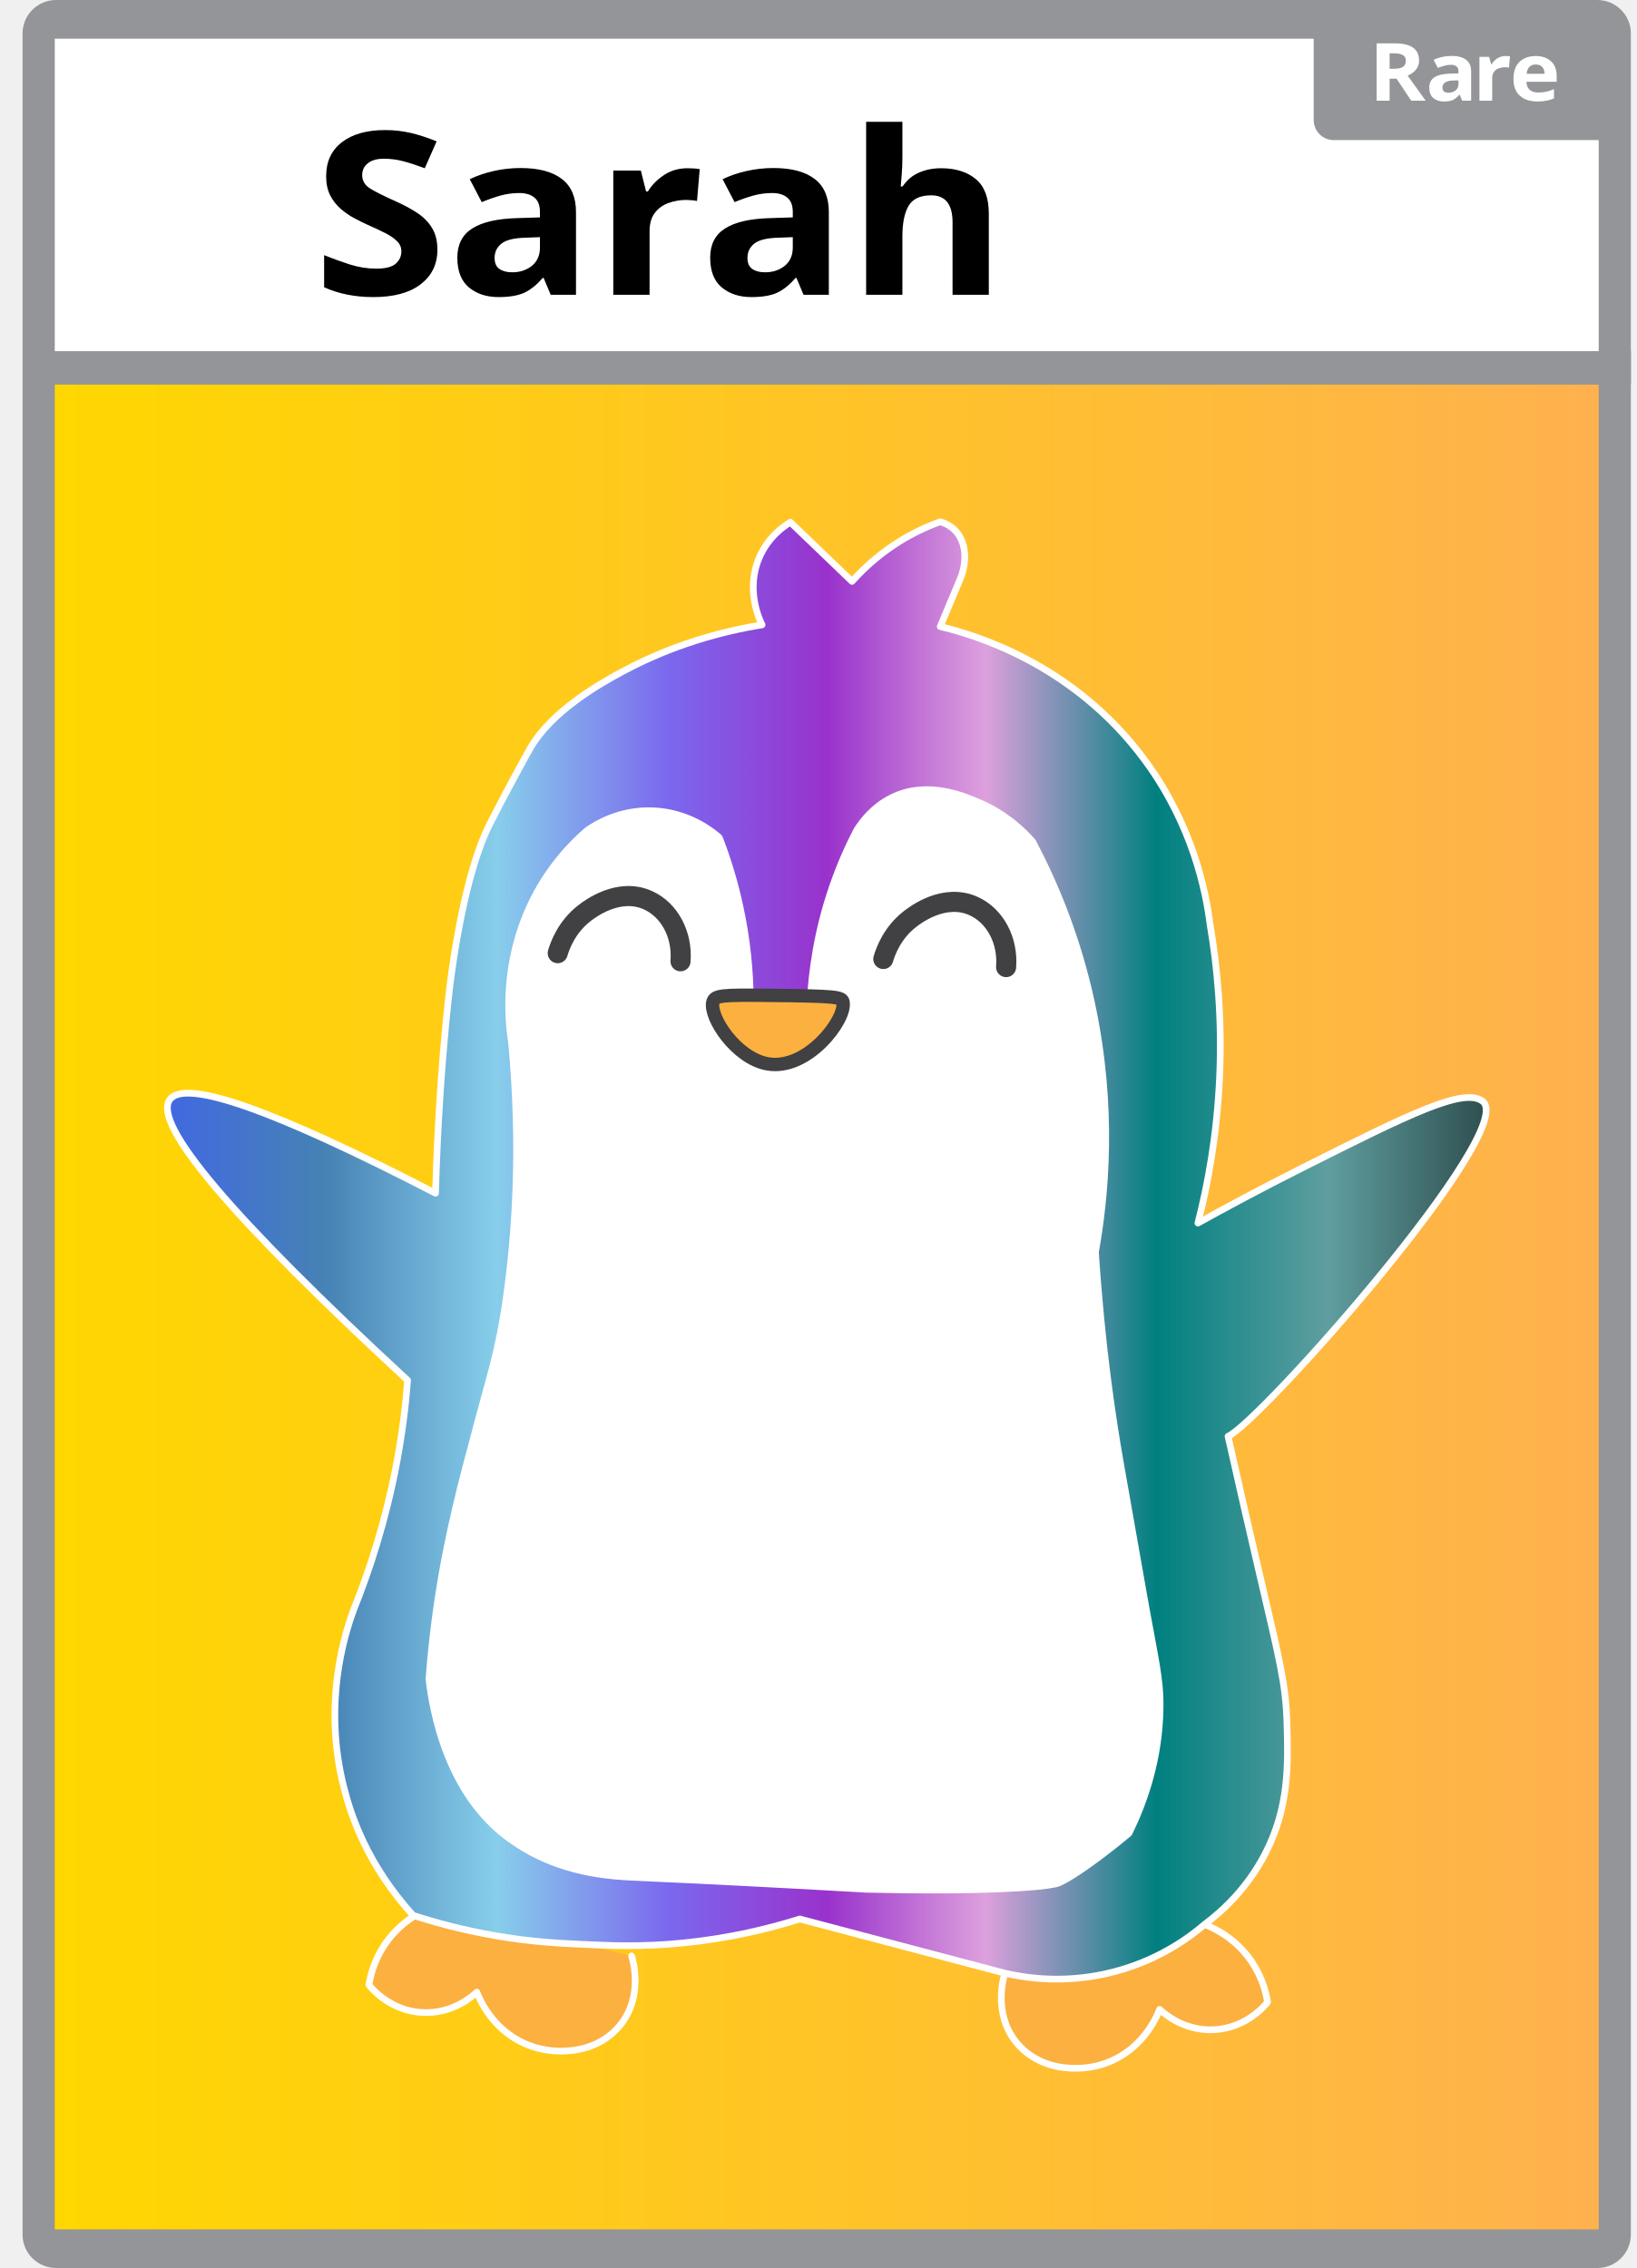
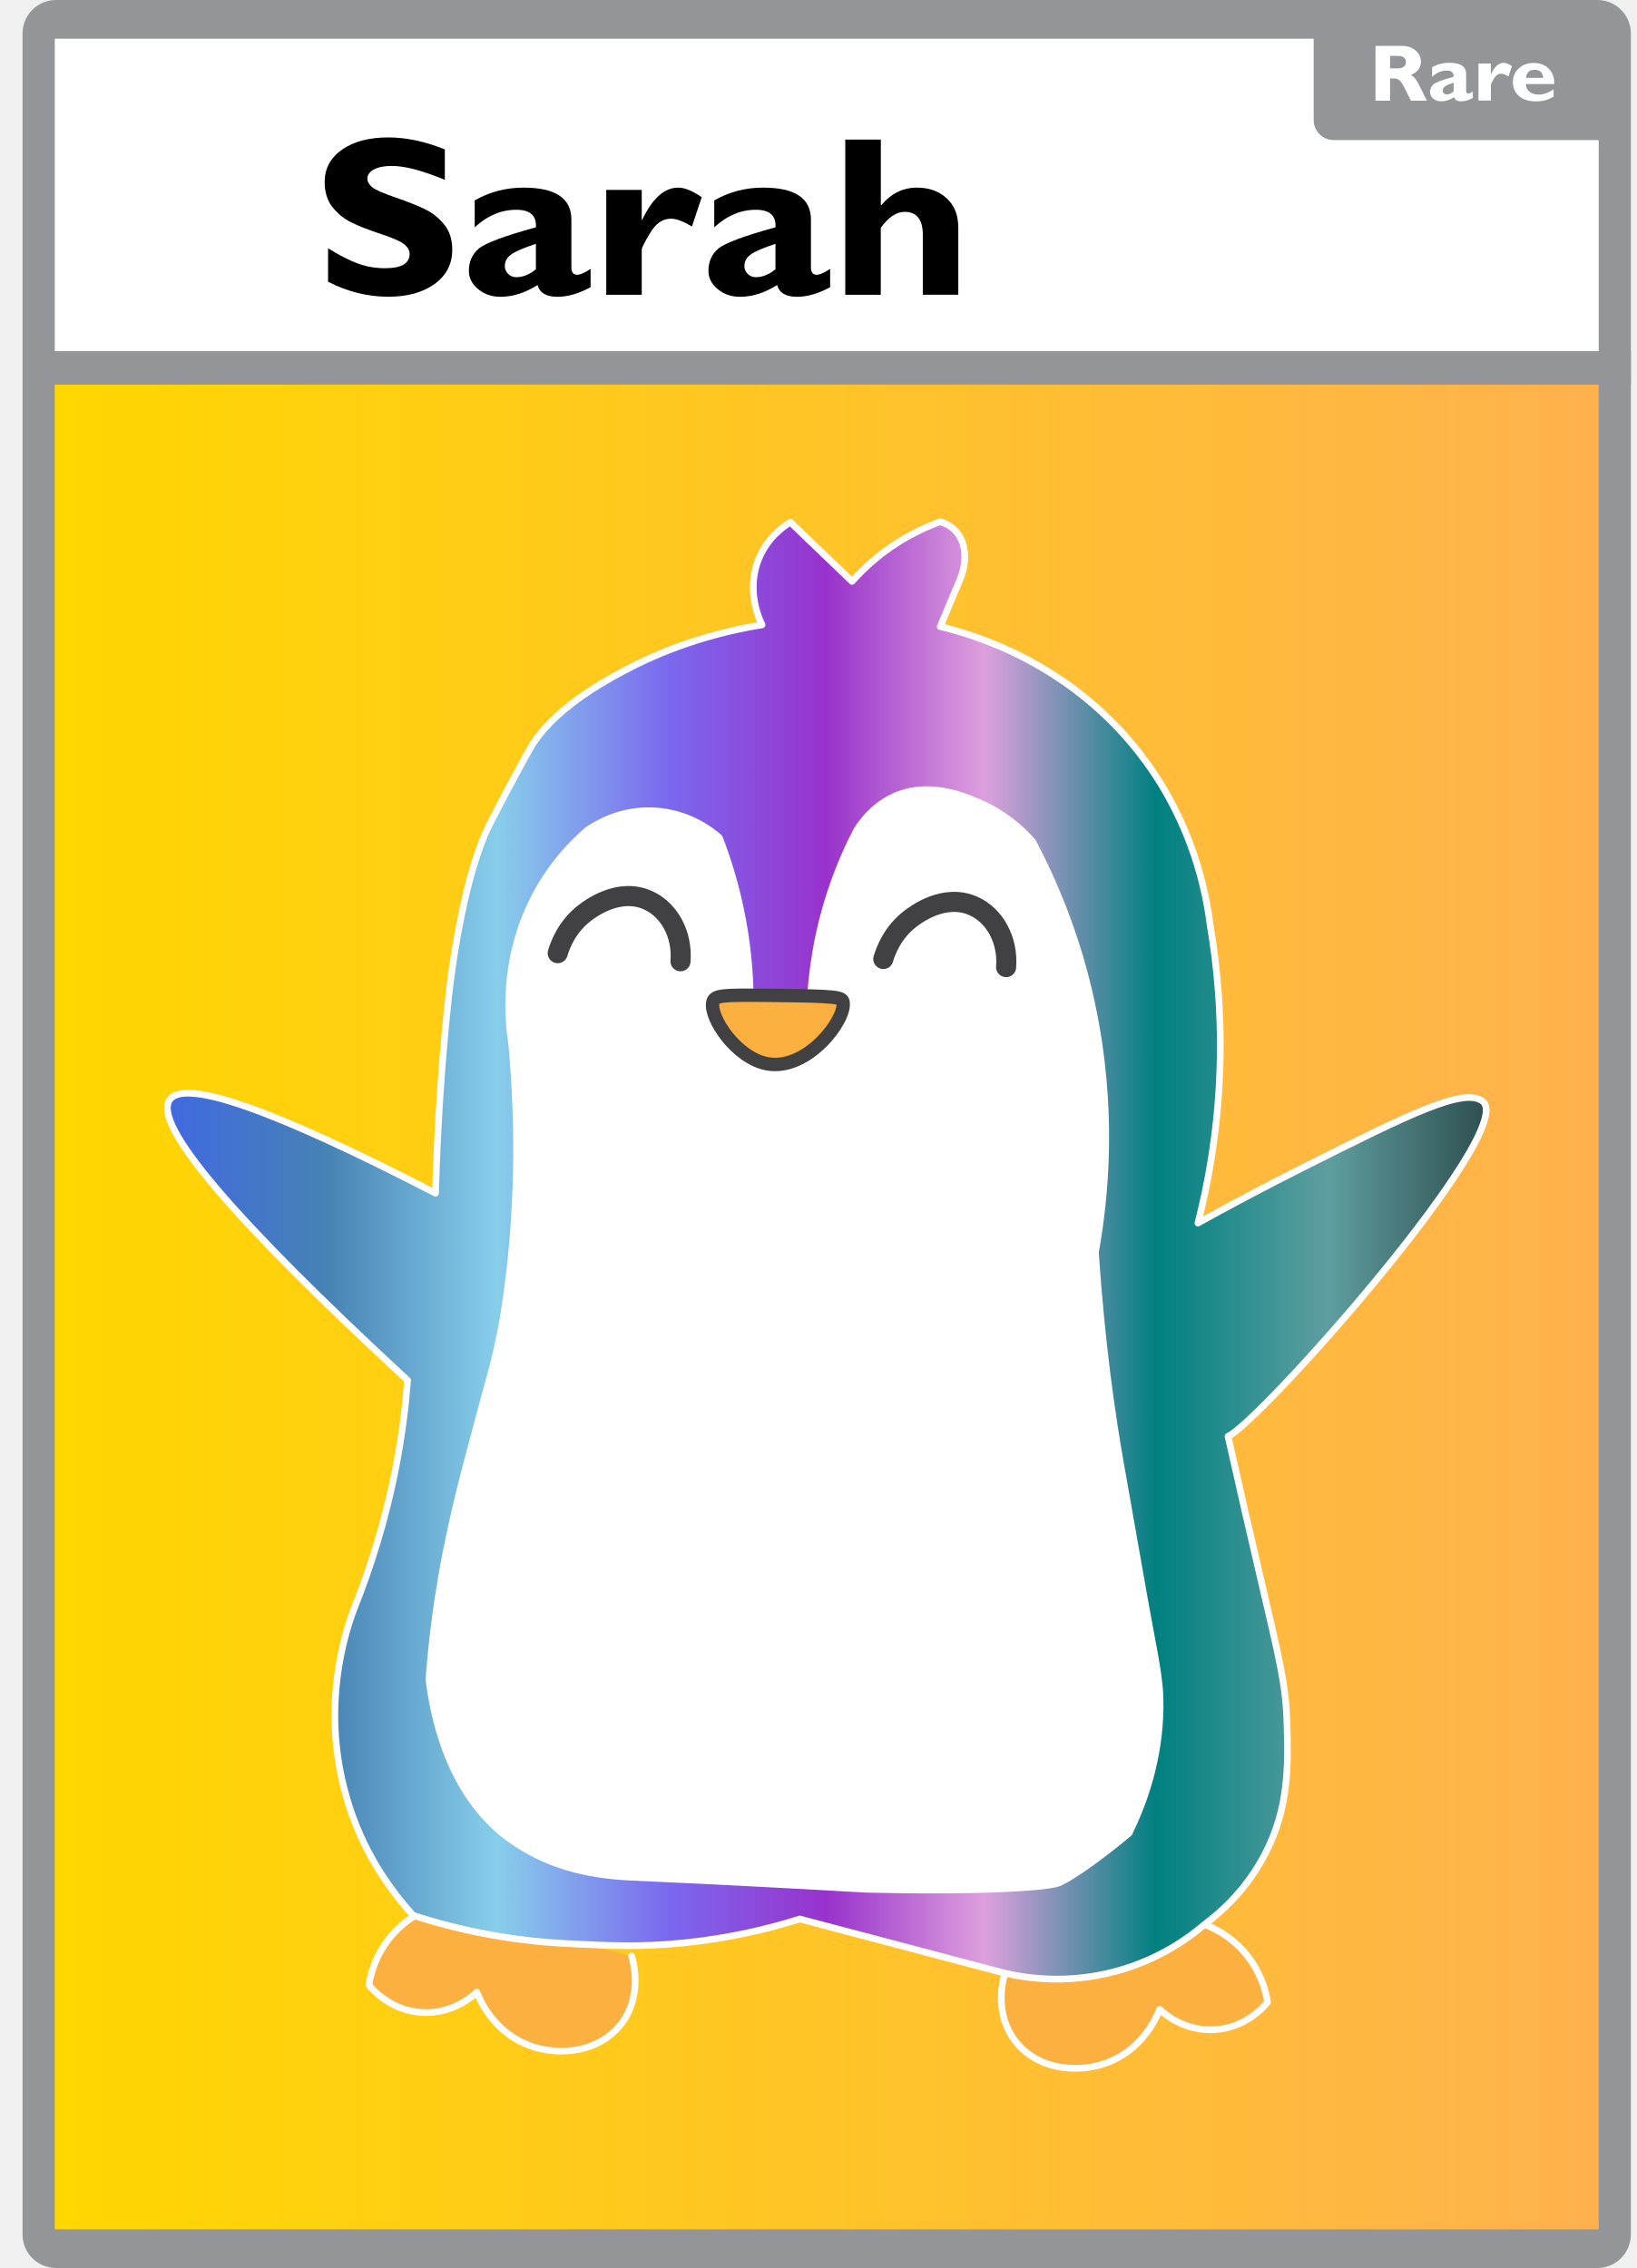
<svg xmlns="http://www.w3.org/2000/svg" id="Outline" width="244.38" height="338.83" viewBox="0 0 244.38 338.83">
  <defs>
    <style>
-       .cls-1 {
-         letter-spacing: -.02em;
-       }
- 
-       .cls-2 {
-         font-size: 34px;
-       }
- 
-       .cls-2, .cls-3 {
-         font-family: GillSansMT-Bold, 'Gill Sans MT';
-         font-weight: 700;
-       }
- 
-       .cls-4 {
-         letter-spacing: 0em;
-       }
- 
-       .cls-5, .cls-6, .cls-3 {
+       .cls-1, .cls-2 {
        fill: #fff;
      }

-       .cls-7, .cls-6, .cls-8 {
+       .cls-3, .cls-2, .cls-4 {
        stroke: #fff;
      }

-       .cls-7, .cls-6, .cls-8, .cls-9, .cls-10 {
+       .cls-3, .cls-2, .cls-4, .cls-5, .cls-6 {
        stroke-linecap: round;
        stroke-linejoin: round;
      }

-       .cls-7, .cls-10 {
+       .cls-3, .cls-6 {
        fill: #fbb040;
      }

-       .cls-6, .cls-10 {
+       .cls-2, .cls-6 {
        stroke-width: 2px;
      }

-       .cls-8 {
+       .cls-4 {
        fill: url(#linear-gradient-2);
      }

-       .cls-11 {
+       .cls-7 {
        stroke: #939598;
        stroke-miterlimit: 10;
        stroke-width: 5px;
      }

-       .cls-11, .cls-9 {
+       .cls-7, .cls-5 {
        fill: none;
      }

-       .cls-3 {
-         font-size: 12px;
-       }
- 
-       .cls-12 {
+       .cls-8 {
        fill: #939598;
      }

-       .cls-9 {
+       .cls-5 {
        stroke-width: 3px;
      }

-       .cls-9, .cls-10 {
+       .cls-5, .cls-6 {
        stroke: #414042;
      }

-       .cls-13 {
+       .cls-9 {
        fill: url(#linear-gradient);
      }
    </style>
    <linearGradient id="linear-gradient" x1="8.18" y1="194.01" x2="238.78" y2="194.01" gradientUnits="userSpaceOnUse">
      <stop offset="0" stop-color="gold" />
      <stop offset="0" stop-color="gold" />
      <stop offset="1" stop-color="#ffb14e" />
    </linearGradient>
    <linearGradient id="linear-gradient-2" x1="24.99" y1="186.82" x2="221.97" y2="186.82" gradientUnits="userSpaceOnUse">
      <stop offset="0" stop-color="#4169e1" />
      <stop offset=".12" stop-color="#4682b4" />
      <stop offset=".25" stop-color="#87ceeb" />
      <stop offset=".38" stop-color="#7b68ee" />
      <stop offset=".5" stop-color="#9932cc" />
      <stop offset=".62" stop-color="plum" />
      <stop offset=".75" stop-color="teal" />
      <stop offset=".88" stop-color="#5f9ea0" />
      <stop offset="1" stop-color="#2f4f4f" />
    </linearGradient>
  </defs>
-   <rect class="cls-12" x="3.37" width="240.21" height="338.83" rx="5" ry="5" />
-   <rect class="cls-13" x="8.18" y="54.96" width="230.6" height="278.1" />
-   <path class="cls-7" d="M94.33,292.22c.11.31,1.93,6.01-1.81,10.46-2.73,3.25-6.55,3.61-7.32,3.67-1.34.14-3.94.22-6.79-1.03-4.91-2.17-6.79-6.67-7.19-7.7-.51.48-3.52,3.27-8.13,3.04-4.81-.25-7.57-3.59-7.99-4.12.22-1.37.77-3.66,2.35-6.01,2.41-3.58,5.71-5.08,7.05-5.6" />
-   <path class="cls-7" d="M150.09,294.79c-.11.31-1.93,6.01,1.81,10.46,2.73,3.25,6.55,3.61,7.32,3.67,1.34.14,3.94.22,6.79-1.03,4.91-2.17,6.79-6.67,7.19-7.7.51.48,3.52,3.27,8.13,3.04,4.81-.25,7.57-3.59,7.99-4.12-.22-1.37-.77-3.66-2.35-6.01-2.41-3.58-5.71-5.08-7.05-5.6" />
-   <path class="cls-8" d="M183.42,214.59c1.86,8.28,3.43,15.13,4.57,19.98,3.17,13.61,4.05,16.95,4.23,22.88.19,6.22.3,12.6-3.23,19.44-2.72,5.29-6.5,8.68-9.06,10.6-2.31,1.98-6.78,5.27-13.3,7.02-7.35,1.98-13.51.98-16.53.28-10.21-2.7-20.43-5.4-30.64-8.1-4.65,1.46-10.5,2.88-17.33,3.57-6.33.65-11.31.4-15.45.2-3.33-.15-7.25-.35-12.36-1.22-5.16-.87-9.44-2.06-12.63-3.1-6.85-7.58-9.26-14.86-10.35-19.18-3.12-12.4.06-22.6,1.48-26.46,2.42-6.01,4.78-13.3,6.39-21.74.85-4.47,1.37-8.68,1.67-12.55-26.28-24.29-38.12-38.27-35.53-41.92,2.26-3.19,15.49,1.47,39.7,13.97.3-10.47.94-18.96,1.51-24.99.5-5.26.86-7.76,1.11-9.43.52-3.46,2.22-14.24,5.44-20.66.25-.49,1.79-3.52,3.9-7.42.93-1.73,1.87-3.44,2.15-3.92,3.23-5.65,10.5-9.71,13.5-11.34,4.28-2.33,11.4-5.57,21.16-7.15-.34-.68-2.51-5.2-.41-10.06,1.32-3.07,3.66-4.68,4.64-5.27,3.07,2.95,6.14,5.89,9.21,8.84,1.86-2.09,4.65-4.68,8.53-6.82,1.64-.9,3.21-1.59,4.64-2.09,1.15.33,1.84.9,2.21,1.28,1.64,1.67,1.91,4.57.74,7.35-.98,2.35-1.97,4.69-2.95,7.03,4.53,1.07,19.81,5.29,30.63,20.05,7.09,9.66,9.04,19.44,9.68,24.5,1.04,6.11,1.82,13.89,1.41,22.88-.39,8.54-1.74,15.88-3.23,21.68,4.02-2.23,9.36-5.11,15.72-8.31,15.92-8,23.94-11.96,26.77-9.91,5.67,4.11-33.24,48-37.99,50.08Z" />
-   <path class="cls-6" d="M76.89,155.54c1.53,16.28.5,29.3-.76,38.28-1.22,8.72-2.48,11.67-4.99,21.41-.48,1.87-2.98,10.54-4.67,20.26-.73,4.21-1.45,9.38-1.9,15.35.55,4.63,2.65,16.89,11.94,23.53,5.12,3.66,10.85,5.27,17.81,5.58,5.53.25,11.09.51,16.68.8,6.16.31,12.29.65,18.38,1,6.98.16,17.88.27,25.39-.4.41-.04.94-.09,1.59-.18,0,0,.65-.1,1.25-.22,1.04-.21,5.29-2.95,10.61-7.38,2.23-4.58,4.43-10.84,4.55-18.34.07-4.45-.73-7.2-2.46-16.95-1.14-6.45-2.27-12.9-3.41-19.34-1.3-7.34-2.88-18.07-3.79-31.9,1.46-8.09,2.81-21.41-.57-37.09-2.17-10.08-5.66-18.14-8.72-23.93-2.89-3.25-5.85-4.83-7.58-5.58-2.41-1.05-7.75-3.38-12.89-.8-2.6,1.31-4.15,3.37-4.93,4.59-1.25,2.4-2.5,5.19-3.6,8.37-2.29,6.64-3.09,12.67-3.33,17.32-2.17-.32-4.35-.64-6.52-.97h-3.41c-.06-3.72-.42-8.28-1.52-13.36-.84-3.91-1.93-7.32-3.03-10.17-1.05-.91-4.43-3.58-9.48-3.79-4.85-.21-8.32,1.99-9.48,2.79-2.27,1.95-5.76,5.48-8.34,10.97-4.11,8.74-3.32,16.93-2.84,20.14Z" />
-   <path class="cls-9" d="M83.3,142.4c.34-1.15,1.33-3.94,4.05-6.02.72-.55,5.06-3.88,9.45-1.88,3.18,1.44,5.16,5.11,4.84,9.11" />
-   <path class="cls-9" d="M131.93,143.27c.34-1.15,1.33-3.94,4.05-6.02.72-.55,5.06-3.88,9.45-1.88,3.18,1.44,5.16,5.11,4.84,9.11" />
-   <path class="cls-10" d="M125.92,149.72c-.16-.77-.87-.92-11.02-1.02-7.05-.07-8.18-.02-8.43,1.02-.53,2.28,3.48,8.33,8.1,9.2,6,1.13,11.86-6.66,11.34-9.2Z" />
-   <rect class="cls-5" x="8.18" y="5.78" width="230.6" height="49.18" />
-   <path class="cls-12" d="M196.21,5.17h43.8v15.76h-40.8c-1.66,0-3-1.34-3-3V5.17h0Z" />
-   <text class="cls-2" transform="translate(46.74 44.04) scale(1.07 1)">
-     <tspan x="0" y="0">Sarah</tspan>
-   </text>
-   <text class="cls-3" transform="translate(204.46 15.04) scale(1.07 1)">
-     <tspan x="0" y="0">Ra</tspan>
-     <tspan class="cls-1" x="14.49" y="0">r</tspan>
-     <tspan class="cls-4" x="19.63" y="0">e</tspan>
-   </text>
-   <line class="cls-11" x1="5.96" y1="54.96" x2="243.59" y2="54.96" />
+   <rect class="cls-8" x="3.37" width="240.21" height="338.83" rx="5" ry="5" />
+   <rect class="cls-9" x="8.18" y="54.96" width="230.6" height="278.1" />
+   <path class="cls-3" d="M94.33,292.22c.11.31,1.93,6.01-1.81,10.46-2.73,3.25-6.55,3.61-7.32,3.67-1.34.14-3.94.22-6.79-1.03-4.91-2.17-6.79-6.67-7.19-7.7-.51.48-3.52,3.27-8.13,3.04-4.81-.25-7.57-3.59-7.99-4.12.22-1.37.77-3.66,2.35-6.01,2.41-3.58,5.71-5.08,7.05-5.6" />
+   <path class="cls-3" d="M150.09,294.79c-.11.31-1.93,6.01,1.81,10.46,2.73,3.25,6.55,3.61,7.32,3.67,1.34.14,3.94.22,6.79-1.03,4.91-2.17,6.79-6.67,7.19-7.7.51.48,3.52,3.27,8.13,3.04,4.81-.25,7.57-3.59,7.99-4.12-.22-1.37-.77-3.66-2.35-6.01-2.41-3.58-5.71-5.08-7.05-5.6" />
+   <path class="cls-4" d="M183.42,214.59c1.86,8.28,3.43,15.13,4.57,19.98,3.17,13.61,4.05,16.95,4.23,22.88.19,6.22.3,12.6-3.23,19.44-2.72,5.29-6.5,8.68-9.06,10.6-2.31,1.98-6.78,5.27-13.3,7.02-7.35,1.98-13.51.98-16.53.28-10.21-2.7-20.43-5.4-30.64-8.1-4.65,1.46-10.5,2.88-17.33,3.57-6.33.65-11.31.4-15.45.2-3.33-.15-7.25-.35-12.36-1.22-5.16-.87-9.44-2.06-12.63-3.1-6.85-7.58-9.26-14.86-10.35-19.18-3.12-12.4.06-22.6,1.48-26.46,2.42-6.01,4.78-13.3,6.39-21.74.85-4.47,1.37-8.68,1.67-12.55-26.28-24.29-38.12-38.27-35.53-41.92,2.26-3.19,15.49,1.47,39.7,13.97.3-10.47.94-18.96,1.51-24.99.5-5.26.86-7.76,1.11-9.43.52-3.46,2.22-14.24,5.44-20.66.25-.49,1.79-3.52,3.9-7.42.93-1.73,1.87-3.44,2.15-3.92,3.23-5.65,10.5-9.71,13.5-11.34,4.28-2.33,11.4-5.57,21.16-7.15-.34-.68-2.51-5.2-.41-10.06,1.32-3.07,3.66-4.68,4.64-5.27,3.07,2.95,6.14,5.89,9.21,8.84,1.86-2.09,4.65-4.68,8.53-6.82,1.64-.9,3.21-1.59,4.64-2.09,1.15.33,1.84.9,2.21,1.28,1.64,1.67,1.91,4.57.74,7.35-.98,2.35-1.97,4.69-2.95,7.03,4.53,1.07,19.81,5.29,30.63,20.05,7.09,9.66,9.04,19.44,9.68,24.5,1.04,6.11,1.82,13.89,1.41,22.88-.39,8.54-1.74,15.88-3.23,21.68,4.02-2.23,9.36-5.11,15.72-8.31,15.92-8,23.94-11.96,26.77-9.91,5.67,4.11-33.24,48-37.99,50.08Z" />
+   <path class="cls-2" d="M76.89,155.54c1.53,16.28.5,29.3-.76,38.28-1.22,8.72-2.48,11.67-4.99,21.41-.48,1.87-2.98,10.54-4.67,20.26-.73,4.21-1.45,9.38-1.9,15.35.55,4.63,2.65,16.89,11.94,23.53,5.12,3.66,10.85,5.27,17.81,5.58,5.53.25,11.09.51,16.68.8,6.16.31,12.29.65,18.38,1,6.98.16,17.88.27,25.39-.4.41-.04.94-.09,1.59-.18,0,0,.65-.1,1.25-.22,1.04-.21,5.29-2.95,10.61-7.38,2.23-4.58,4.43-10.84,4.55-18.34.07-4.45-.73-7.2-2.46-16.95-1.14-6.45-2.27-12.9-3.41-19.34-1.3-7.34-2.88-18.07-3.79-31.9,1.46-8.09,2.81-21.41-.57-37.09-2.17-10.08-5.66-18.14-8.72-23.93-2.89-3.25-5.85-4.83-7.58-5.58-2.41-1.05-7.75-3.38-12.89-.8-2.6,1.31-4.15,3.37-4.93,4.59-1.25,2.4-2.5,5.19-3.6,8.37-2.29,6.64-3.09,12.67-3.33,17.32-2.17-.32-4.35-.64-6.52-.97h-3.41c-.06-3.72-.42-8.28-1.52-13.36-.84-3.91-1.93-7.32-3.03-10.17-1.05-.91-4.43-3.58-9.48-3.79-4.85-.21-8.32,1.99-9.48,2.79-2.27,1.95-5.76,5.48-8.34,10.97-4.11,8.74-3.32,16.93-2.84,20.14Z" />
+   <path class="cls-5" d="M83.3,142.4c.34-1.15,1.33-3.94,4.05-6.02.72-.55,5.06-3.88,9.45-1.88,3.18,1.44,5.16,5.11,4.84,9.11" />
+   <path class="cls-5" d="M131.93,143.27c.34-1.15,1.33-3.94,4.05-6.02.72-.55,5.06-3.88,9.45-1.88,3.18,1.44,5.16,5.11,4.84,9.11" />
+   <path class="cls-6" d="M125.92,149.72c-.16-.77-.87-.92-11.02-1.02-7.05-.07-8.18-.02-8.43,1.02-.53,2.28,3.48,8.33,8.1,9.2,6,1.13,11.86-6.66,11.34-9.2Z" />
+   <rect class="cls-1" x="8.18" y="5.78" width="230.6" height="49.18" />
+   <path class="cls-8" d="M196.21,5.17h43.8v15.76h-40.8c-1.66,0-3-1.34-3-3V5.17h0Z" />
+   <g>
+     <path d="M66.44,22.34v4.53c-3.31-1.38-5.94-2.08-7.91-2.08-1.12,0-2.01.17-2.67.52s-.99.81-.99,1.39c0,.44.24.86.71,1.26.48.4,1.64.91,3.48,1.54,1.84.63,3.32,1.22,4.43,1.76,1.11.54,2.06,1.31,2.86,2.29.8.99,1.2,2.23,1.2,3.74,0,2.15-.88,3.86-2.63,5.13-1.75,1.27-4.07,1.91-6.93,1.91-3.09,0-6.09-.75-8.99-2.24v-5c1.67,1.04,3.14,1.8,4.43,2.27,1.28.48,2.65.71,4.09.71,2.44,0,3.66-.71,3.66-2.14,0-.49-.24-.95-.73-1.38-.49-.43-1.66-.96-3.52-1.58-1.86-.62-3.34-1.19-4.43-1.73s-2.03-1.29-2.82-2.27-1.19-2.25-1.19-3.79c0-1.99.86-3.6,2.59-4.82,1.72-1.22,4.03-1.83,6.92-1.83,2.67,0,5.48.6,8.44,1.79Z" />
+     <path d="M88.21,40.17v2.74c-1.76.95-3.41,1.43-4.96,1.43-1.67,0-2.65-.59-2.96-1.76-1.84,1.17-3.69,1.76-5.55,1.76-1.31,0-2.42-.39-3.34-1.16s-1.37-1.67-1.37-2.69c0-1.36.47-2.46,1.42-3.3.95-.84,3.81-1.92,8.59-3.23.12-1.75-.86-2.62-2.93-2.62-2.25,0-4.32.87-6.21,2.62v-4.02c2.21-1.27,4.65-1.91,7.3-1.91,4.76,0,7.14,1.59,7.14,4.77v7.15c0,.73.29,1.1.87,1.1.44,0,1.11-.29,2-.88ZM80.04,40.23v-3.8c-1.77.58-2.99,1.1-3.65,1.56s-.99,1.05-.99,1.76c0,.46.17.85.5,1.17.33.33.74.49,1.21.49,1,0,1.97-.39,2.93-1.18Z" />
+     <path d="M95.85,28.36v4.48h.07c1.53-3.21,3.32-4.81,5.37-4.81.98,0,2.15.48,3.52,1.43l-1.46,4.37c-1.31-.77-2.36-1.16-3.14-1.16-1.23,0-2.26.71-3.1,2.12-.84,1.41-1.26,2.24-1.26,2.47v6.78h-5.3v-15.67h5.3Z" />
+     <path d="M123.99,40.17v2.74c-1.76.95-3.41,1.43-4.96,1.43-1.67,0-2.65-.59-2.96-1.76-1.84,1.17-3.69,1.76-5.55,1.76-1.31,0-2.42-.39-3.34-1.16s-1.37-1.67-1.37-2.69c0-1.36.47-2.46,1.42-3.3.95-.84,3.81-1.92,8.59-3.23.12-1.75-.86-2.62-2.93-2.62-2.25,0-4.32.87-6.21,2.62v-4.02c2.21-1.27,4.65-1.91,7.3-1.91,4.76,0,7.14,1.59,7.14,4.77v7.15c0,.73.29,1.1.87,1.1.44,0,1.11-.29,2-.88ZM115.82,40.23v-3.8c-1.77.58-2.99,1.1-3.65,1.56s-.99,1.05-.99,1.76c0,.46.17.85.5,1.17.33.33.74.49,1.21.49,1,0,1.97-.39,2.93-1.18Z" />
+     <path d="M131.56,20.84v9.81h.07c1.47-1.75,3.25-2.62,5.33-2.62,1.8,0,3.28.53,4.43,1.59,1.16,1.06,1.74,2.53,1.74,4.41v10h-5.3v-8.96c0-2.28-.91-3.42-2.73-3.42-1.2,0-2.39.79-3.55,2.38v10.01h-5.3v-23.19h5.3Z" />
+   </g>
+   <g>
+     <path class="cls-1" d="M205.44,6.85h3.92c.85,0,1.54.23,2.07.69s.8,1.01.8,1.67c0,.9-.5,1.57-1.51,2,.44.19.86.69,1.25,1.51s.78,1.59,1.15,2.32h-2.4c-.14-.27-.39-.78-.75-1.54s-.66-1.24-.91-1.46-.52-.32-.81-.32h-.63v3.32h-2.18V6.85ZM207.62,8.35v1.86h1.16c.37,0,.66-.08.88-.24.22-.16.32-.39.32-.69,0-.62-.42-.93-1.25-.93h-1.1Z" />
+     <path class="cls-1" d="M219.98,13.67v.97c-.62.34-1.2.5-1.75.5-.58,0-.93-.21-1.04-.62-.65.41-1.3.62-1.95.62-.46,0-.85-.14-1.17-.41s-.48-.59-.48-.95c0-.48.17-.87.5-1.17s1.34-.68,3.02-1.14c.04-.62-.3-.93-1.03-.93-.79,0-1.52.31-2.18.93v-1.42c.78-.45,1.63-.67,2.57-.67,1.67,0,2.51.56,2.51,1.68v2.52c0,.26.1.39.31.39.16,0,.39-.1.7-.31ZM217.11,13.69v-1.34c-.62.2-1.05.39-1.28.55s-.35.37-.35.62c0,.16.06.3.18.41.12.12.26.17.43.17.35,0,.69-.14,1.03-.42Z" />
+     <path class="cls-1" d="M222.67,9.5v1.58h.02c.54-1.13,1.17-1.7,1.89-1.7.34,0,.75.17,1.24.5l-.51,1.54c-.46-.27-.83-.41-1.1-.41-.43,0-.79.25-1.09.75-.29.5-.44.79-.44.87v2.39h-1.86v-5.53h1.86Z" />
+     <path class="cls-1" d="M232.04,13.32v1.1c-.71.48-1.59.73-2.64.73s-1.88-.26-2.5-.78c-.62-.52-.94-1.21-.94-2.07s.29-1.54.88-2.08,1.33-.82,2.24-.82,1.66.29,2.24.86c.58.57.86,1.34.82,2.3h-4.25c.04.5.23.89.57,1.16.34.27.8.41,1.38.41.7,0,1.43-.26,2.2-.79ZM227.93,11.63h2.57c-.1-.8-.53-1.21-1.29-1.21s-1.2.4-1.29,1.21Z" />
+   </g>
+   <line class="cls-7" x1="5.96" y1="54.96" x2="243.59" y2="54.96" />
</svg>
